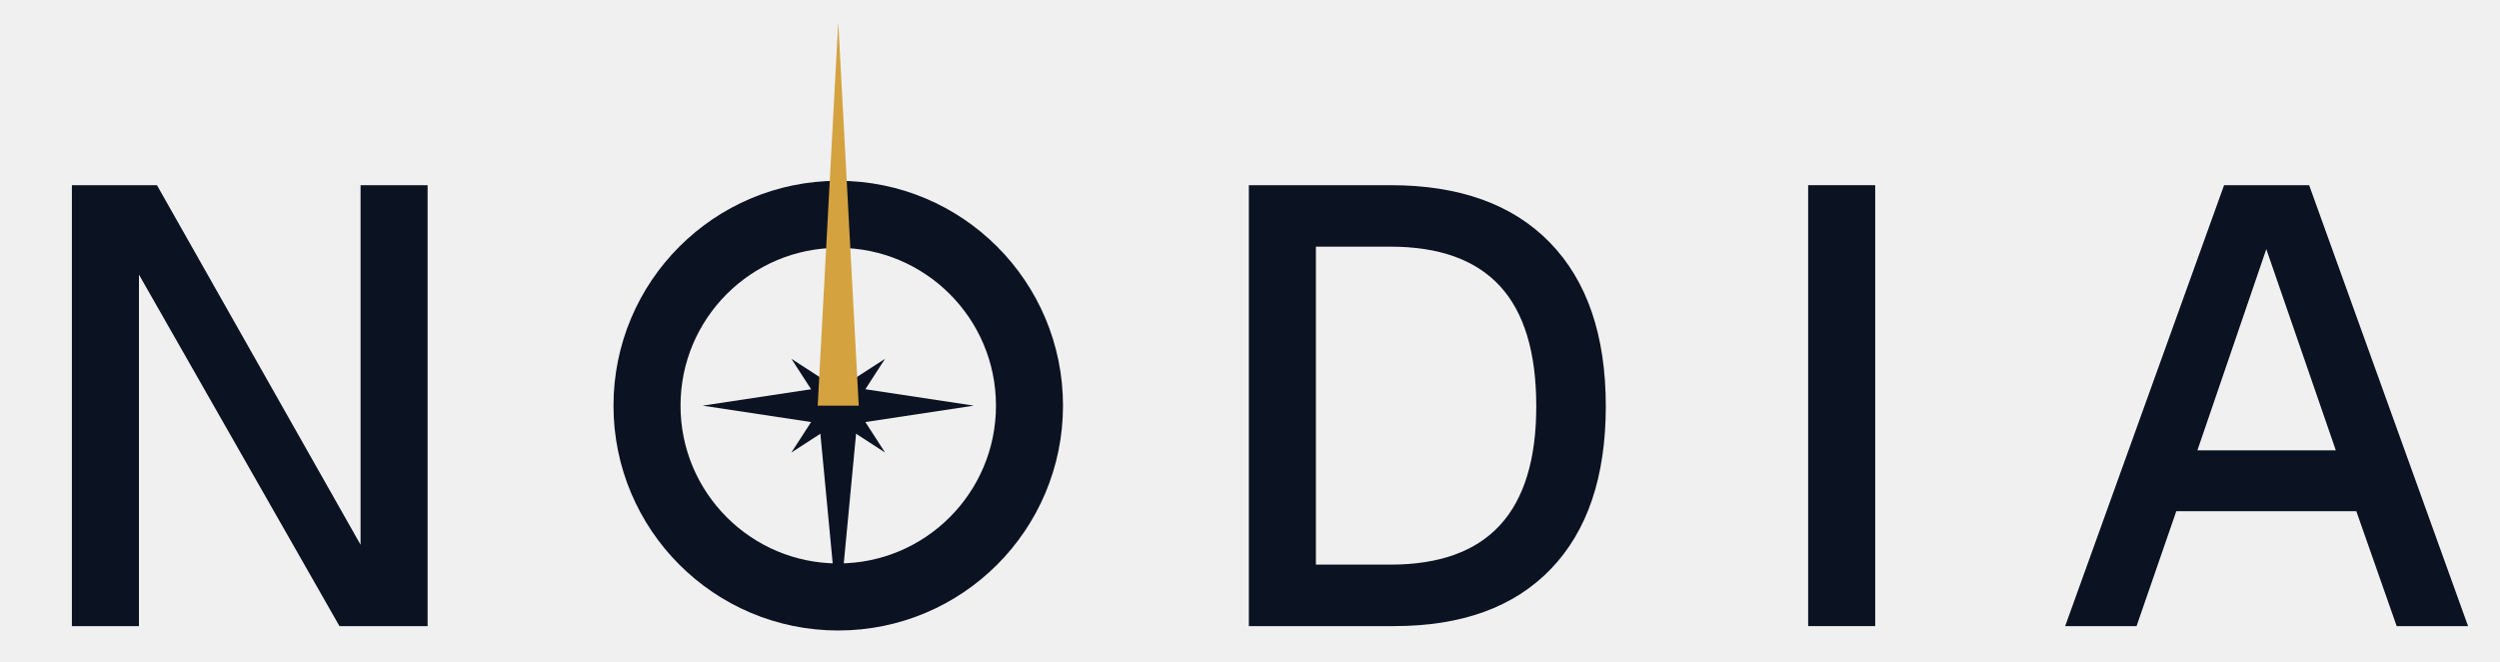
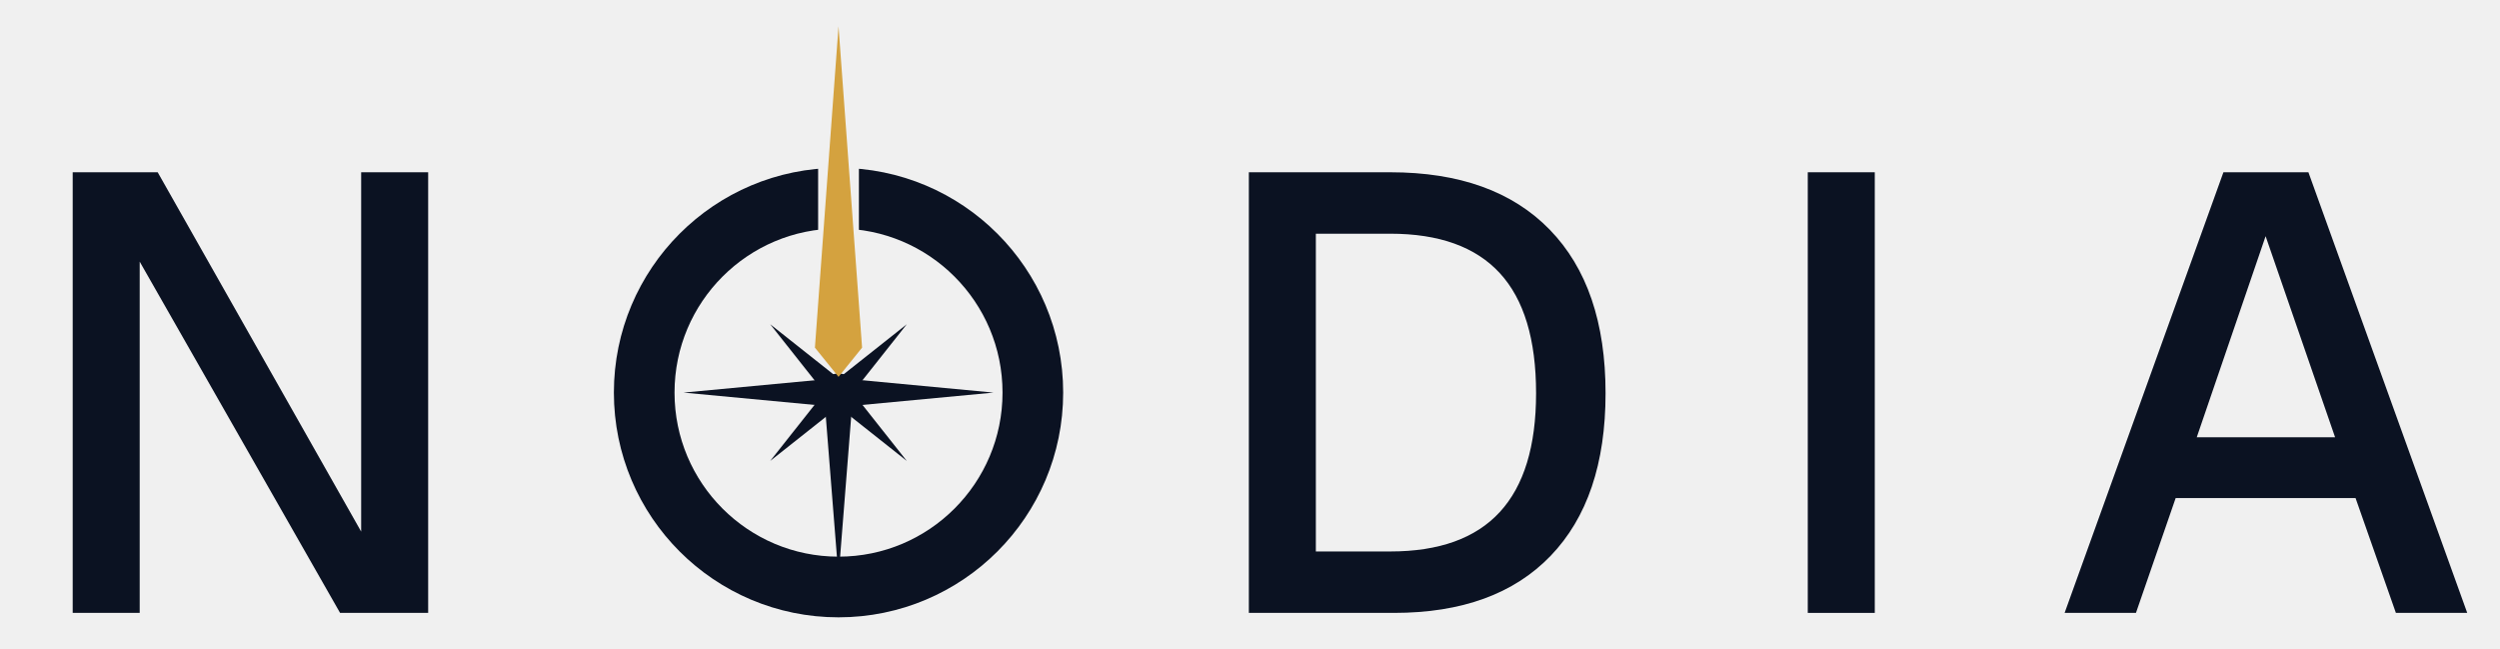
- <svg xmlns="http://www.w3.org/2000/svg" viewBox="-4.0 -142.0 566.6 150.0" width="567" height="150" role="img">
+ <svg xmlns="http://www.w3.org/2000/svg" viewBox="-4.0 -139.1 566.6 147.1" width="567" height="147" role="img">
  <path fill="#0b1222" transform="translate(0.00 0) scale(0.14085 -0.14085)" d="M86 0V710H223L551 131V710H659V0H517L194 566V0Z" />
-   <circle cx="185.99" cy="-50.00" r="43.39" fill="none" stroke="#0b1222" stroke-width="15.21" />
-   <path d="M188.26 -47.72 L196.61 -60.63 L183.71 -52.28Z" fill="#0b1222" />
-   <path d="M183.71 -47.72 L196.61 -39.37 L188.26 -52.28Z" fill="#0b1222" />
-   <path d="M183.71 -52.28 L175.36 -39.37 L188.26 -47.72Z" fill="#0b1222" />
-   <path d="M188.26 -52.28 L175.36 -60.63 L183.71 -47.72Z" fill="#0b1222" />
-   <path d="M185.99 -45.35 L216.76 -50.00 L185.99 -54.65Z" fill="#0b1222" />
-   <path d="M185.99 -54.65 L155.21 -50.00 L185.99 -45.35Z" fill="#0b1222" />
-   <path d="M181.33 -50.00 L185.99 -1.00 L190.64 -50.00Z" fill="#0b1222" />
-   <path d="M190.64 -50.00 L185.99 -137.00 L181.33 -50.00Z" fill="#d4a23f" />
+   <mask id="c1" maskUnits="userSpaceOnUse" x="83.986" y="-203.0" width="204.0" height="306.0">
+     <rect x="83.986" y="-203.0" width="204.0" height="306.0" fill="#fff" />
+     <rect x="181.36" y="-103.00" width="9.26" height="17.77" fill="#000" />
+   </mask>
+   <circle cx="185.99" cy="-50.00" r="44.12" fill="none" stroke="#0b1222" stroke-width="13.77" mask="url(#c1)" />
+   <path d="M187.79 -48.20 L201.49 -65.51 L184.18 -51.80Z" fill="#0b1222" />
+   <path d="M184.18 -48.20 L201.49 -34.49 L187.79 -51.80Z" fill="#0b1222" />
+   <path d="M184.18 -51.80 L170.48 -34.49 L187.79 -48.20Z" fill="#0b1222" />
+   <path d="M187.79 -51.80 L170.48 -65.51 L184.18 -48.20Z" fill="#0b1222" />
+   <path d="M185.99 -46.69 L221.18 -50.00 L185.99 -53.31Z" fill="#0b1222" />
+   <path d="M185.99 -53.31 L150.80 -50.00 L185.99 -46.69Z" fill="#0b1222" />
+   <path d="M182.67 -50.00 L185.99 -8.18 L189.30 -50.00Z" fill="#0b1222" />
+   <circle cx="185.99" cy="-50.00" r="4.33" fill="#0b1222" />
+   <path d="M185.99 -133.13 L191.34 -60.20 L185.99 -53.57 L180.63 -60.20Z" fill="#d4a23f" />
  <path fill="#0b1222" transform="translate(267.04 0) scale(0.14085 -0.14085)" d="M86 0V710H314Q481 710 571.0 617.5Q661 525 661 354Q661 184 572.5 92.0Q484 0 320 0ZM194 99H314Q432 99 490.5 162.5Q549 226 549 354Q549 484 490.5 547.5Q432 611 314 611H194Z" />
  <path fill="#0b1222" transform="translate(393.94 0) scale(0.14085 -0.14085)" d="M86 0V710H194V0Z" />
  <path fill="#0b1222" transform="translate(461.55 0) scale(0.14085 -0.14085)" d="M20 0 276 710H413L669 0H554L489 185H199L135 0ZM233 283H456L344 607Z" />
</svg>
